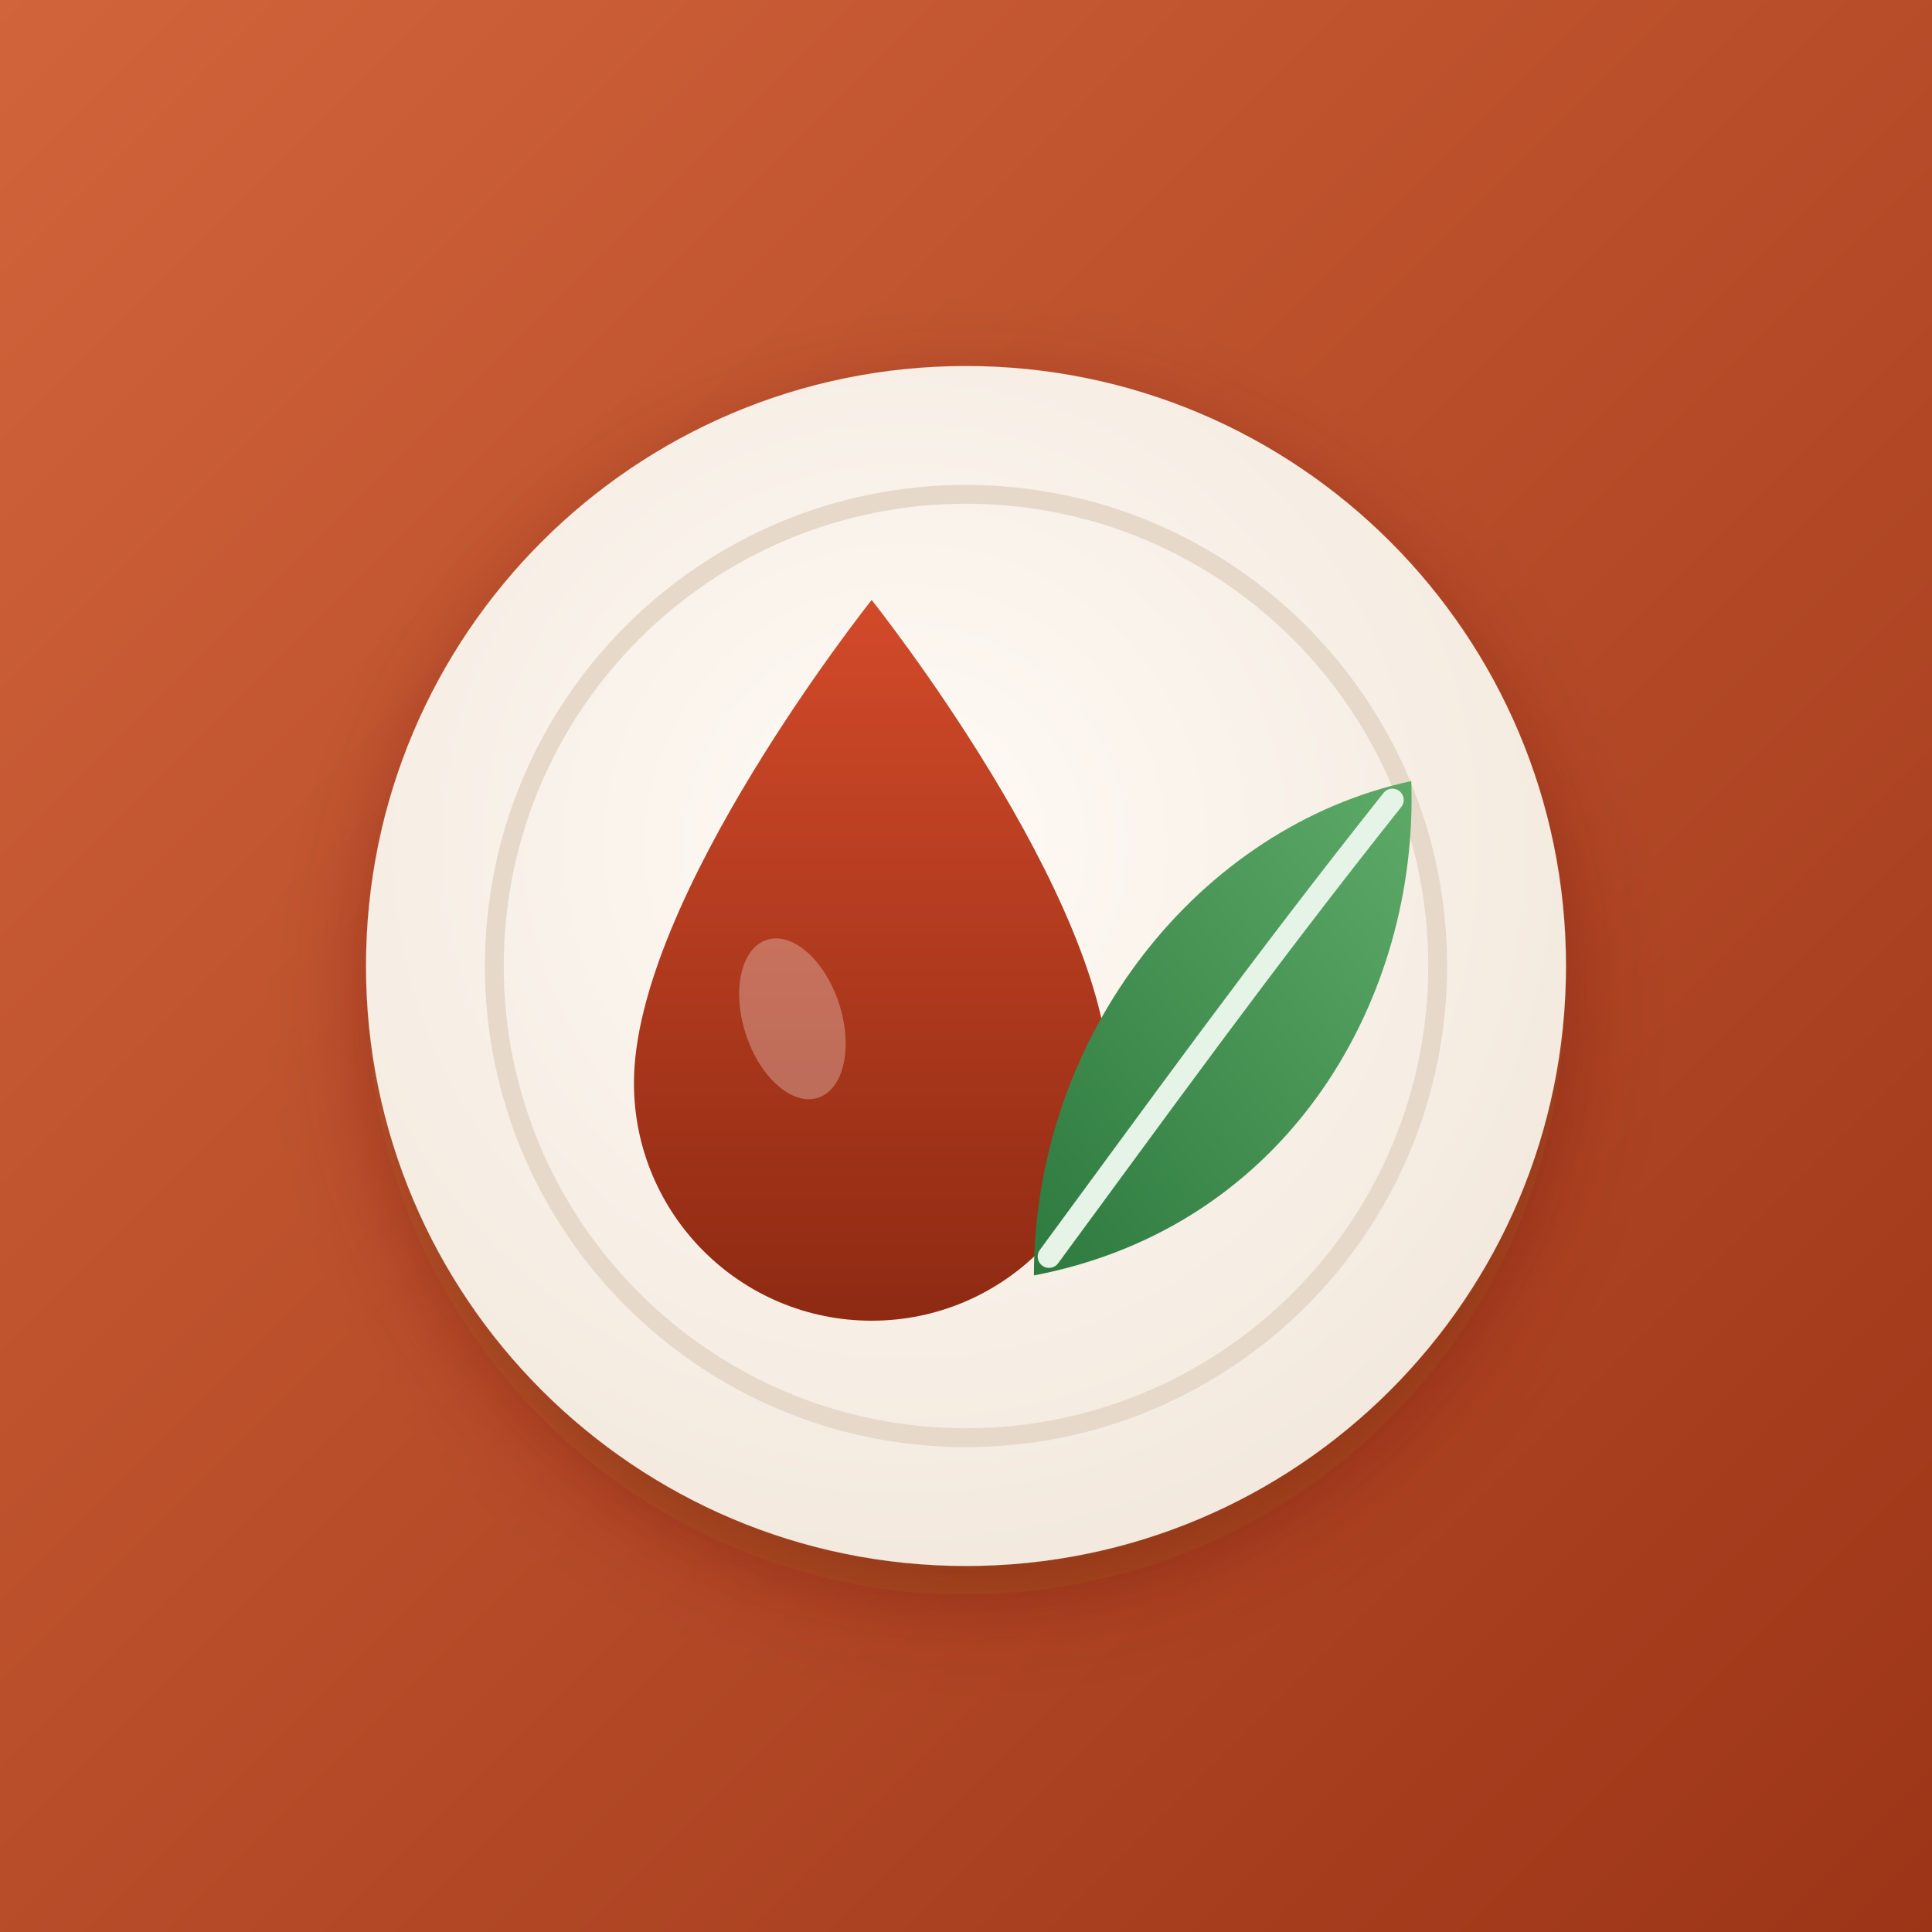
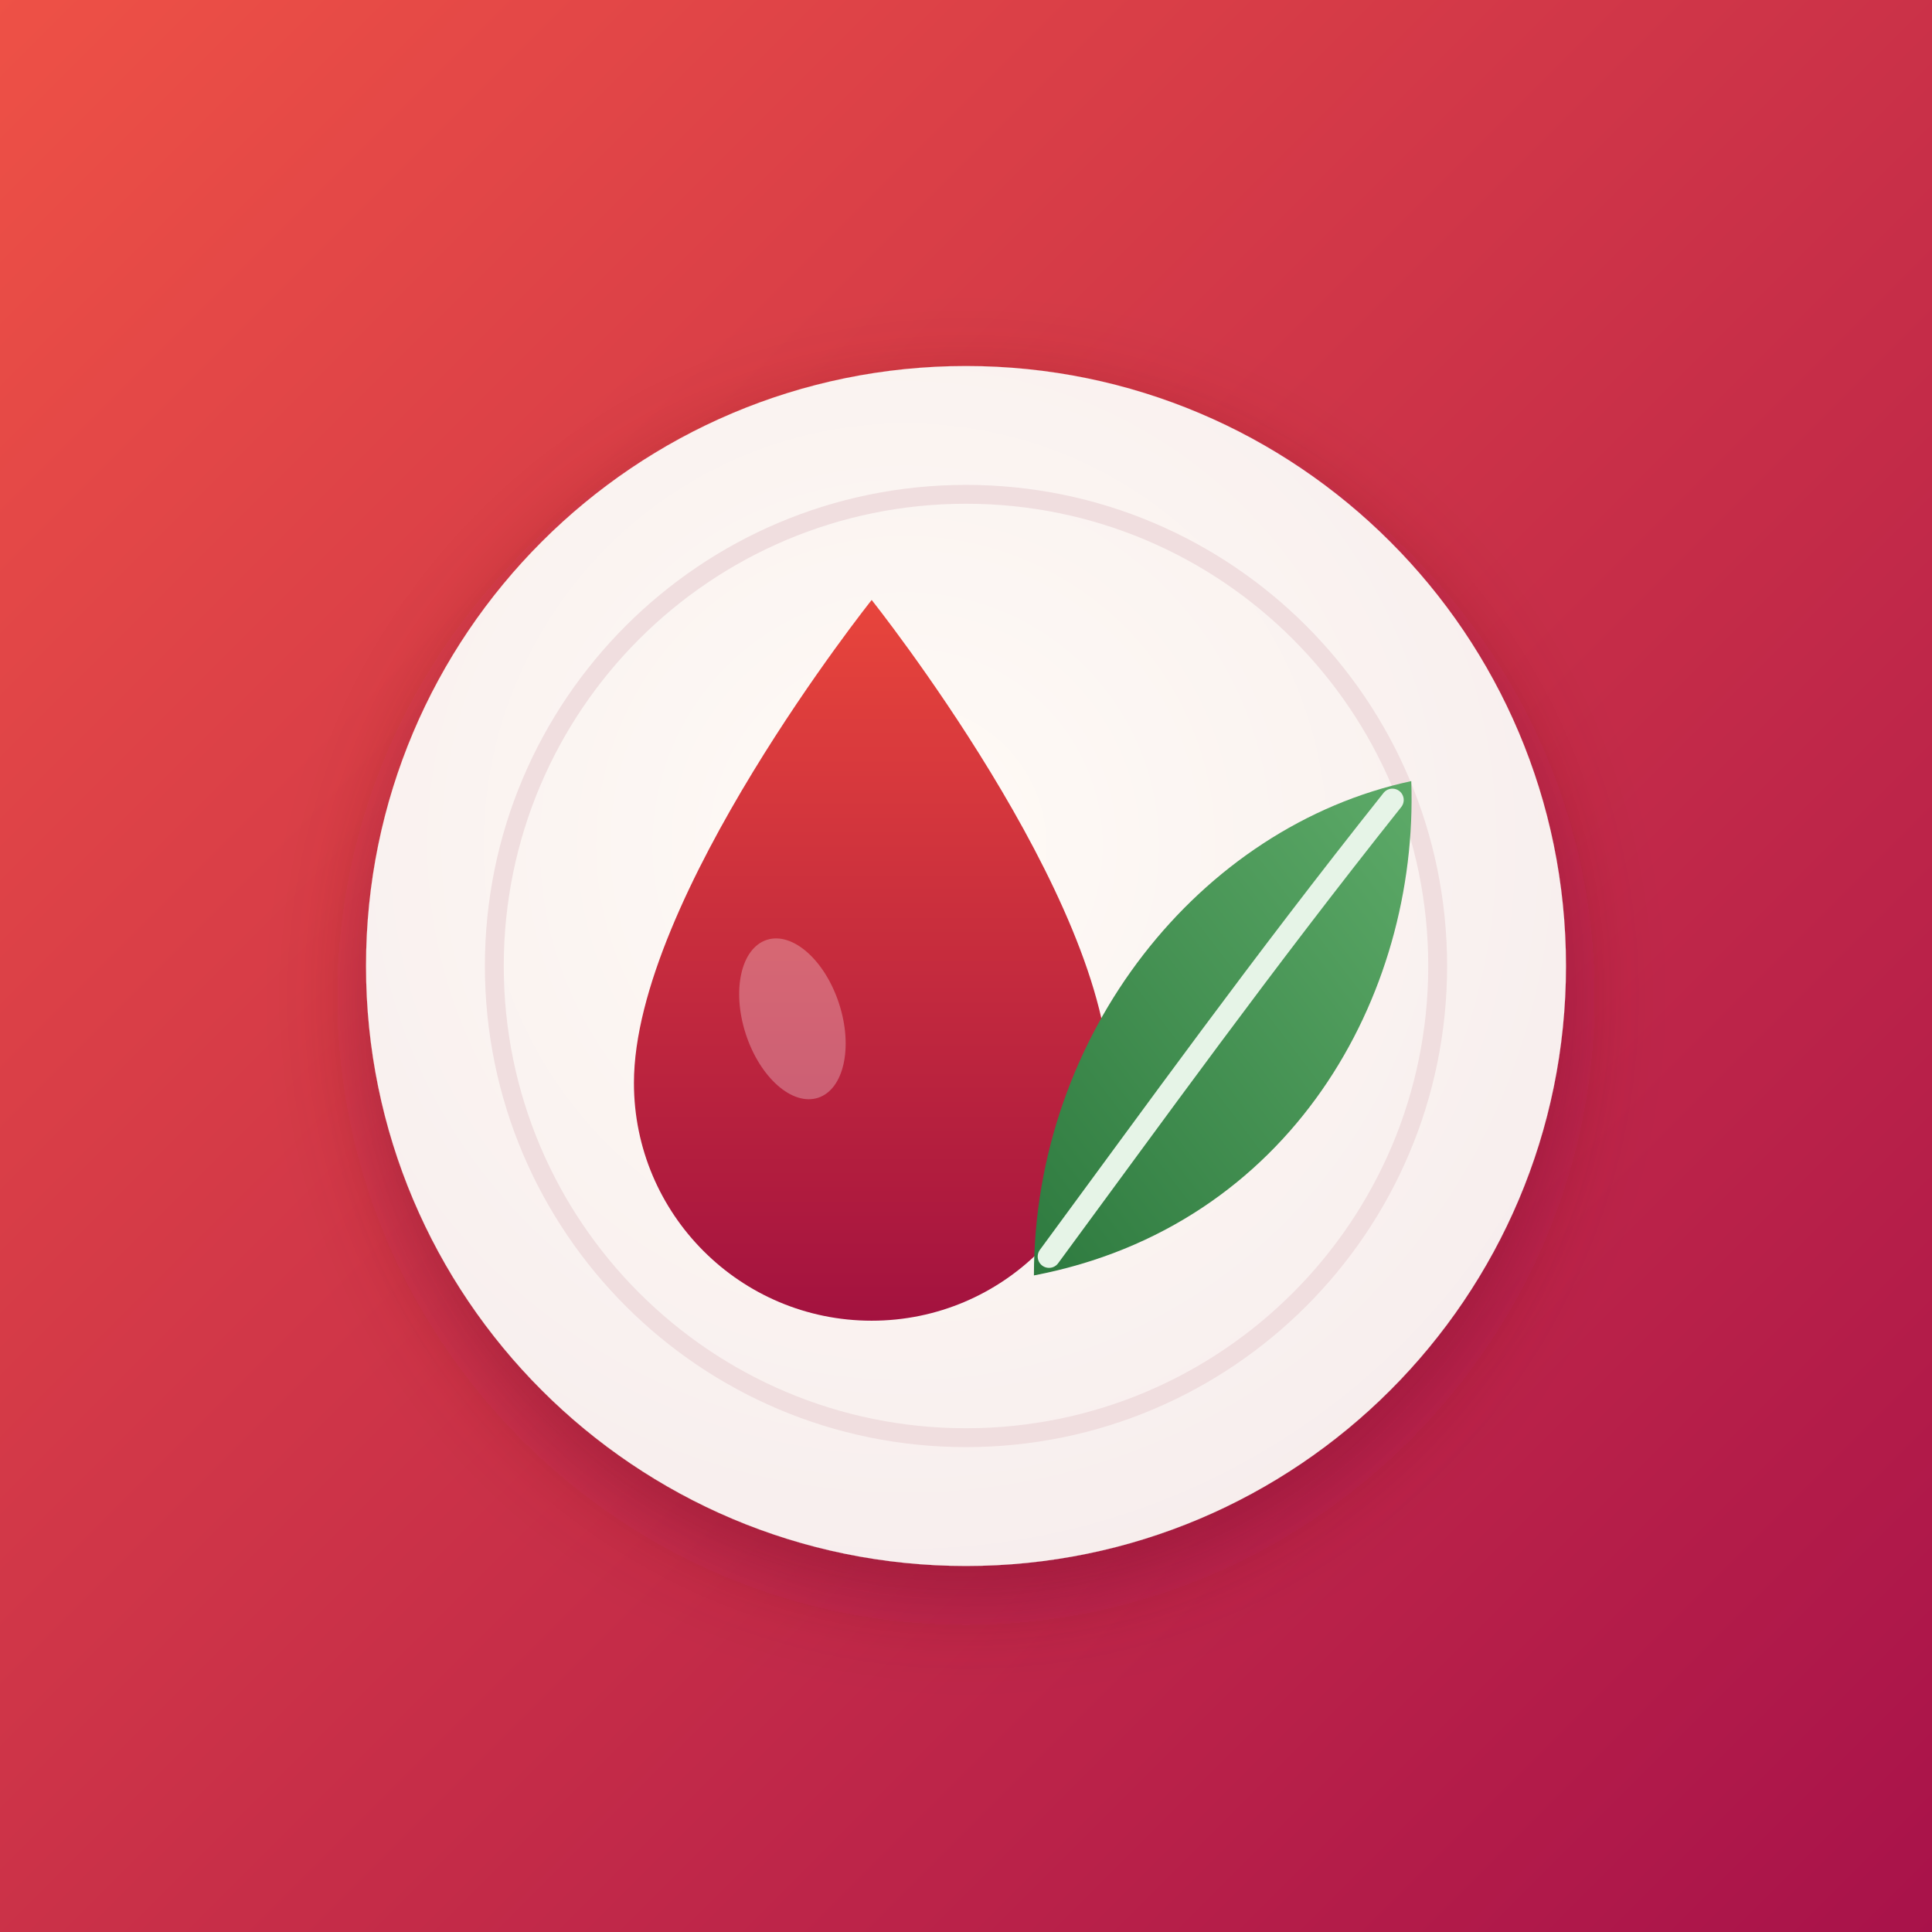
<svg xmlns="http://www.w3.org/2000/svg" width="1024" height="1024" viewBox="0 0 1024 1024">
  <defs>
    <linearGradient id="bg" x1="0" y1="0" x2="1" y2="1">
-       <stop offset="0" stop-color="#D2643B" />
-       <stop offset="1" stop-color="#9C3517" />
+       <stop offset="0" stop-color="#EE5146" />
+       <stop offset="1" stop-color="#A8124A" />
    </linearGradient>
    <radialGradient id="plate" cx="0.45" cy="0.4" r="0.7">
      <stop offset="0" stop-color="#FFFBF6" />
-       <stop offset="1" stop-color="#F1E6DA" />
+       <stop offset="1" stop-color="#F6ECEC" />
    </radialGradient>
    <linearGradient id="drop" x1="0" y1="0" x2="0" y2="1">
-       <stop offset="0" stop-color="#D24A2A" />
-       <stop offset="1" stop-color="#8E2A12" />
+       <stop offset="0" stop-color="#E8453C" />
+       <stop offset="1" stop-color="#A3123F" />
    </linearGradient>
    <linearGradient id="leaf" x1="0" y1="1" x2="1" y2="0">
      <stop offset="0" stop-color="#2E7A3F" />
      <stop offset="1" stop-color="#5DAA68" />
    </linearGradient>
    <filter id="sh" x="-30%" y="-30%" width="160%" height="160%">
-       <feDropShadow dx="0" dy="16" stdDeviation="24" flood-color="#5A1C08" flood-opacity="0.35" />
+       <feDropShadow dx="0" dy="16" stdDeviation="24" flood-color="#5E0726" flood-opacity="0.35" />
    </filter>
  </defs>
  <rect width="1024" height="1024" fill="url(#bg)" />
  <g filter="url(#sh)">
    <circle cx="512" cy="512" r="318" fill="url(#plate)" />
  </g>
-   <circle cx="512" cy="512" r="250" fill="none" stroke="#E7D9CA" stroke-width="10" />
+   <circle cx="512" cy="512" r="250" fill="none" stroke="#F0DEDF" stroke-width="10" />
  <path d="M462 318 C462 318 588 476 588 574 A126 126 0 1 1 336 574 C336 476 462 318 462 318 Z" fill="url(#drop)" />
  <ellipse cx="420" cy="540" rx="26" ry="44" fill="#FFFFFF" opacity="0.28" transform="rotate(-18 420 540)" />
  <path d="M548 676 C548 548 636 438 748 414 C752 528 684 650 548 676 Z" fill="url(#leaf)" />
  <path d="M556 666 C612 590 668 512 738 424" fill="none" stroke="#E6F4E7" stroke-width="12" stroke-linecap="round" />
</svg>
